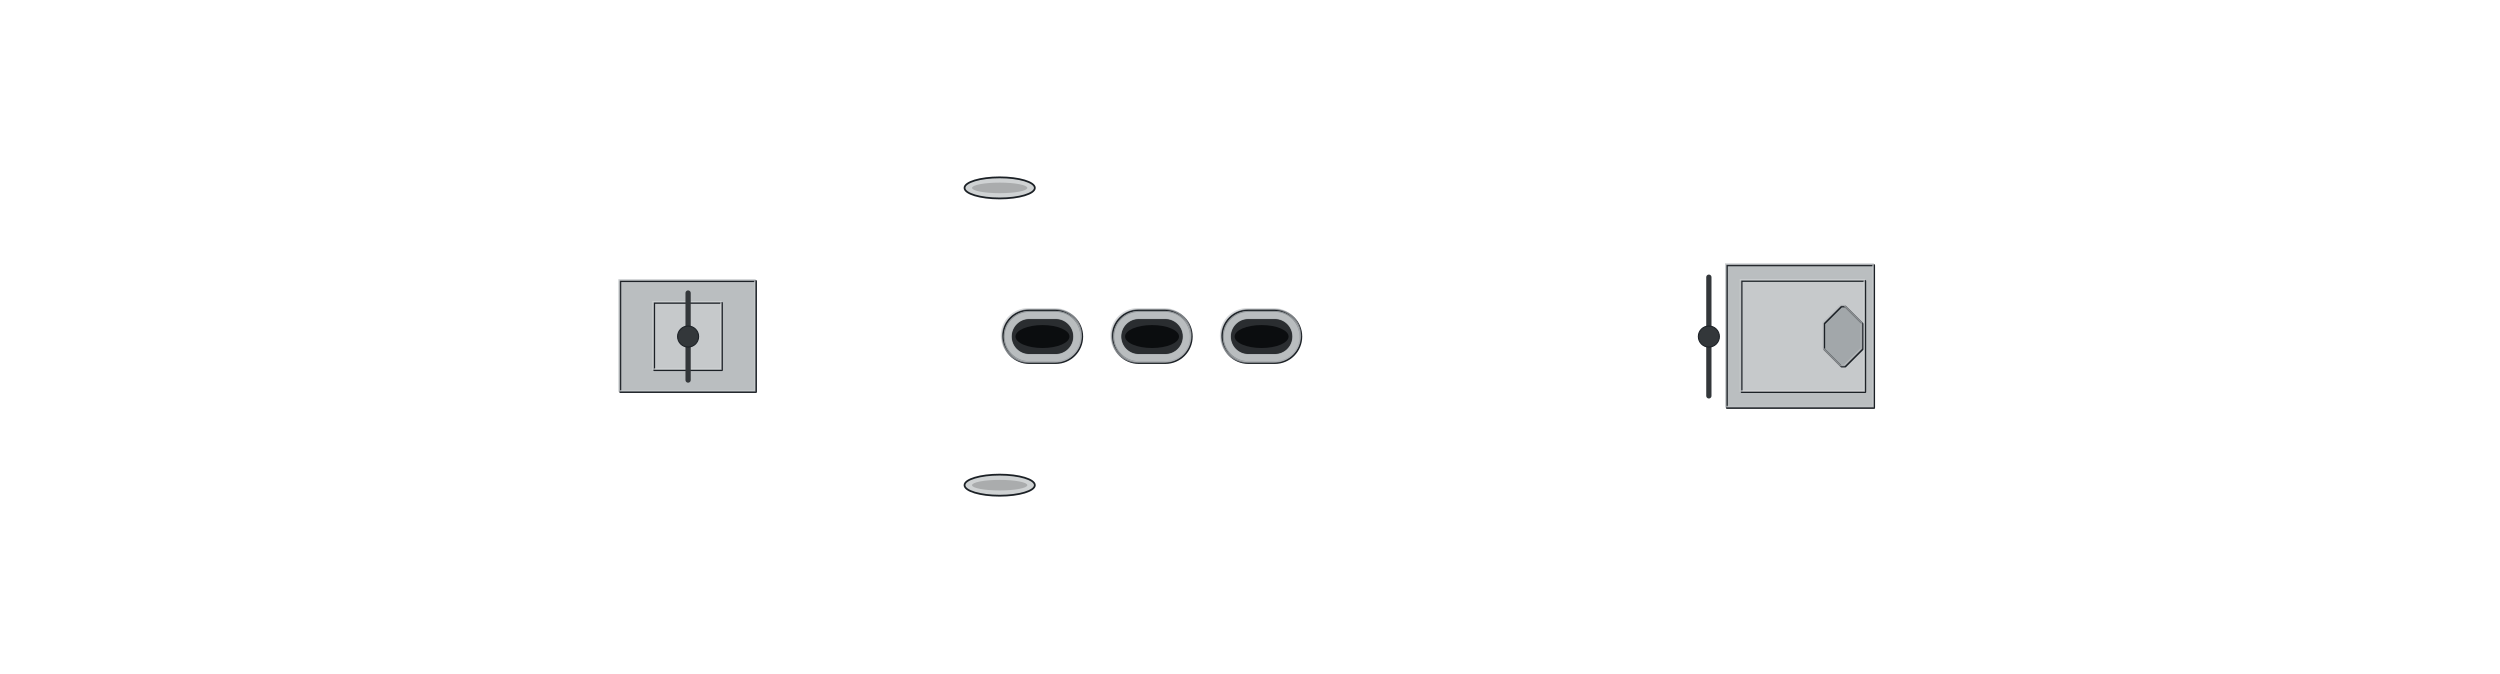
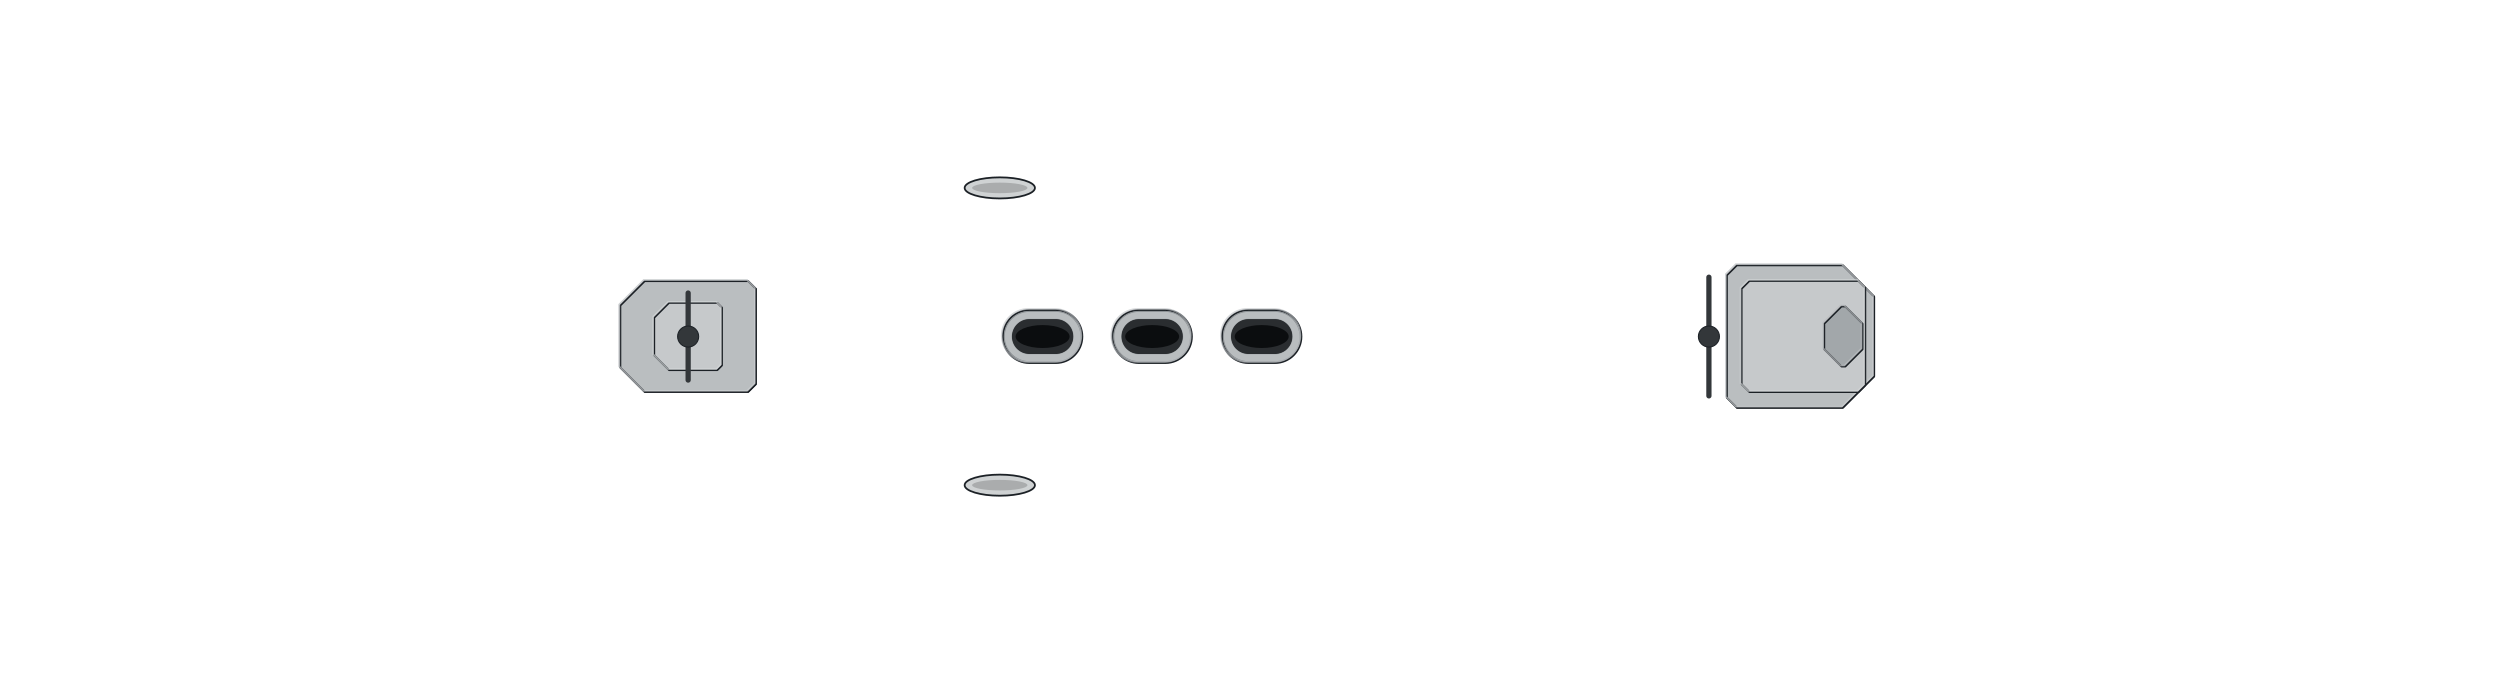
<svg xmlns="http://www.w3.org/2000/svg" width="1664" height="448" viewBox="-83.2 -22.4 166.4 44.8" shape-rendering="geometricPrecision">
  <defs>
    <clipPath id="hullclip">
      <path d="M-78,-1.316 L-77.994,-1.472 L-77.977,-1.627 L-77.949,-1.782 L-77.909,-1.937 L-77.858,-2.092 L-77.795,-2.247 L-77.721,-2.401 L-77.636,-2.556 L-77.539,-2.71 L-77.431,-2.864 L-77.312,-3.018 L-77.181,-3.171 L-77.04,-3.324 L-76.887,-3.477 L-76.722,-3.63 L-76.547,-3.782 L-76.36,-3.933 L-76.162,-4.085 L-75.953,-4.235 L-75.733,-4.386 L-75.502,-4.535 L-75.26,-4.685 L-75.007,-4.833 L-74.743,-4.982 L-74.468,-5.129 L-74.182,-5.276 L-73.886,-5.422 L-73.578,-5.568 L-73.26,-5.713 L-72.931,-5.857 L-72.592,-6 L-72.242,-6.143 L-71.881,-6.285 L-71.51,-6.425 L-71.128,-6.566 L-70.736,-6.705 L-70.334,-6.843 L-69.921,-6.981 L-69.499,-7.117 L-69.066,-7.253 L-68.623,-7.387 L-68.17,-7.521 L-67.707,-7.653 L-67.234,-7.785 L-66.751,-7.915 L-66.258,-8.044 L-65.756,-8.172 L-65.245,-8.299 L-64.723,-8.425 L-64.193,-8.55 L-63.653,-8.673 L-63.103,-8.795 L-62.545,-8.916 L-61.977,-9.036 L-61.4,-9.154 L-60.815,-9.271 L-60.22,-9.386 L-59.617,-9.501 L-59.005,-9.614 L-58.384,-9.725 L-57.755,-9.835 L-57.117,-9.944 L-56.471,-10.051 L-55.817,-10.156 L-55.154,-10.261 L-54.484,-10.363 L-53.805,-10.464 L-53.119,-10.564 L-52.425,-10.662 L-51.724,-10.758 L-51.014,-10.853 L-50.298,-10.946 L-49.574,-11.037 L-48.842,-11.127 L-48.104,-11.215 L-47.359,-11.301 L-46.606,-11.386 L-45.847,-11.469 L-45.081,-11.55 L-44.309,-11.629 L-43.53,-11.706 L-42.745,-11.782 L-41.954,-11.856 L-41.156,-11.928 L-40.352,-11.998 L-39.543,-12.066 L-38.728,-12.133 L-37.907,-12.197 L-37.08,-12.26 L-36.248,-12.32 L-35.411,-12.379 L-34.569,-12.435 L-33.722,-12.49 L-32.869,-12.542 L-32.012,-12.593 L-31.15,-12.642 L-30.284,-12.688 L-29.413,-12.732 L-28.538,-12.775 L-27.659,-12.815 L-26.776,-12.853 L-25.889,-12.889 L-24.998,-12.923 L-24.103,-12.955 L-23.205,-12.984 L-22.304,-13.012 L-21.399,-13.037 L-20.491,-13.06 L-19.58,-13.08 L-18.667,-13.099 L-17.75,-13.115 L-16.831,-13.129 L-15.91,-13.141 L-14.986,-13.15 L-14.06,-13.157 L-13.132,-13.162 L-12.202,-13.165 L-11.27,-13.165 L-10.337,-13.165 L-9.402,-13.165 L-8.466,-13.165 L-7.528,-13.165 L-6.589,-13.165 L-5.65,-13.165 L-4.71,-13.165 L-3.768,-13.165 L-2.827,-13.165 L-1.885,-13.165 L-0.942,-13.165 L-0,-13.165 L0.942,-13.165 L1.885,-13.165 L2.827,-13.165 L3.768,-13.165 L4.71,-13.165 L5.65,-13.165 L6.589,-13.165 L7.528,-13.165 L8.466,-13.165 L9.402,-13.165 L10.337,-13.165 L11.27,-13.165 L12.202,-13.165 L13.132,-13.165 L14.06,-13.165 L14.986,-13.165 L15.91,-13.165 L16.831,-13.165 L17.75,-13.165 L18.667,-13.165 L19.58,-13.165 L20.491,-13.165 L21.399,-13.165 L22.304,-13.143 L23.205,-13.11 L24.103,-13.071 L24.998,-13.027 L25.889,-12.978 L26.776,-12.923 L27.659,-12.863 L28.538,-12.798 L29.413,-12.727 L30.284,-12.652 L31.15,-12.571 L32.012,-12.486 L32.869,-12.395 L33.722,-12.3 L34.569,-12.199 L35.411,-12.095 L36.248,-11.985 L37.08,-11.871 L37.907,-11.753 L38.728,-11.63 L39.543,-11.503 L40.352,-11.373 L41.156,-11.238 L41.954,-11.099 L42.745,-10.957 L43.53,-10.812 L44.309,-10.663 L45.081,-10.511 L45.847,-10.355 L46.606,-10.197 L47.359,-10.036 L48.104,-9.872 L48.842,-9.706 L49.574,-9.537 L50.298,-9.366 L51.014,-9.193 L51.724,-9.019 L52.425,-8.842 L53.119,-8.664 L53.805,-8.484 L54.484,-8.303 L55.154,-8.121 L55.817,-7.938 L56.471,-7.754 L57.117,-7.569 L57.755,-7.384 L58.384,-7.198 L59.005,-7.012 L59.617,-6.826 L60.22,-6.64 L60.815,-6.454 L61.4,-6.268 L61.977,-6.083 L62.545,-5.898 L63.103,-5.715 L63.653,-5.532 L64.193,-5.35 L64.723,-5.169 L65.245,-4.989 L65.756,-4.811 L66.258,-4.635 L66.751,-4.46 L67.234,-4.287 L67.707,-4.116 L68.17,-3.947 L68.623,-3.78 L69.066,-3.615 L69.499,-3.453 L69.921,-3.293 L70.334,-3.136 L70.736,-2.982 L71.128,-2.83 L71.51,-2.682 L71.881,-2.537 L72.242,-2.394 L72.592,-2.255 L72.931,-2.12 L73.26,-1.988 L73.578,-1.859 L73.886,-1.735 L74.182,-1.614 L74.468,-1.496 L74.743,-1.383 L75.007,-1.274 L75.26,-1.168 L75.502,-1.067 L75.733,-0.97 L75.953,-0.878 L76.162,-0.79 L76.36,-0.706 L76.547,-0.626 L76.722,-0.552 L76.887,-0.481 L77.04,-0.416 L77.181,-0.355 L77.312,-0.298 L77.431,-0.247 L77.539,-0.2 L77.636,-0.158 L77.721,-0.121 L77.795,-0.089 L77.858,-0.062 L77.909,-0.04 L77.949,-0.022 L77.949,0.022 L77.909,0.04 L77.858,0.062 L77.795,0.089 L77.721,0.121 L77.636,0.158 L77.539,0.2 L77.431,0.247 L77.312,0.298 L77.181,0.355 L77.04,0.416 L76.887,0.481 L76.722,0.552 L76.547,0.626 L76.36,0.706 L76.162,0.79 L75.953,0.878 L75.733,0.97 L75.502,1.067 L75.26,1.168 L75.007,1.274 L74.743,1.383 L74.468,1.496 L74.182,1.614 L73.886,1.735 L73.578,1.859 L73.26,1.988 L72.931,2.12 L72.592,2.255 L72.242,2.394 L71.881,2.537 L71.51,2.682 L71.128,2.83 L70.736,2.982 L70.334,3.136 L69.921,3.293 L69.499,3.453 L69.066,3.615 L68.623,3.78 L68.17,3.947 L67.707,4.116 L67.234,4.287 L66.751,4.46 L66.258,4.635 L65.756,4.811 L65.245,4.989 L64.723,5.169 L64.193,5.35 L63.653,5.532 L63.103,5.715 L62.545,5.898 L61.977,6.083 L61.4,6.268 L60.815,6.454 L60.22,6.64 L59.617,6.826 L59.005,7.012 L58.384,7.198 L57.755,7.384 L57.117,7.569 L56.471,7.754 L55.817,7.938 L55.154,8.121 L54.484,8.303 L53.805,8.484 L53.119,8.664 L52.425,8.842 L51.724,9.019 L51.014,9.193 L50.298,9.366 L49.574,9.537 L48.842,9.706 L48.104,9.872 L47.359,10.036 L46.606,10.197 L45.847,10.355 L45.081,10.511 L44.309,10.663 L43.53,10.812 L42.745,10.957 L41.954,11.099 L41.156,11.238 L40.352,11.373 L39.543,11.503 L38.728,11.63 L37.907,11.753 L37.08,11.871 L36.248,11.985 L35.411,12.095 L34.569,12.199 L33.722,12.3 L32.869,12.395 L32.012,12.486 L31.15,12.571 L30.284,12.652 L29.413,12.727 L28.538,12.798 L27.659,12.863 L26.776,12.923 L25.889,12.978 L24.998,13.027 L24.103,13.071 L23.205,13.11 L22.304,13.143 L21.399,13.165 L20.491,13.165 L19.58,13.165 L18.667,13.165 L17.75,13.165 L16.831,13.165 L15.91,13.165 L14.986,13.165 L14.06,13.165 L13.132,13.165 L12.202,13.165 L11.27,13.165 L10.337,13.165 L9.402,13.165 L8.466,13.165 L7.528,13.165 L6.589,13.165 L5.65,13.165 L4.71,13.165 L3.768,13.165 L2.827,13.165 L1.885,13.165 L0.942,13.165 L-0,13.165 L-0.942,13.165 L-1.885,13.165 L-2.827,13.165 L-3.768,13.165 L-4.71,13.165 L-5.65,13.165 L-6.589,13.165 L-7.528,13.165 L-8.466,13.165 L-9.402,13.165 L-10.337,13.165 L-11.27,13.165 L-12.202,13.165 L-13.132,13.162 L-14.06,13.157 L-14.986,13.15 L-15.91,13.141 L-16.831,13.129 L-17.75,13.115 L-18.667,13.099 L-19.58,13.08 L-20.491,13.06 L-21.399,13.037 L-22.304,13.012 L-23.205,12.984 L-24.103,12.955 L-24.998,12.923 L-25.889,12.889 L-26.776,12.853 L-27.659,12.815 L-28.538,12.775 L-29.413,12.732 L-30.284,12.688 L-31.15,12.642 L-32.012,12.593 L-32.869,12.542 L-33.722,12.49 L-34.569,12.435 L-35.411,12.379 L-36.248,12.32 L-37.08,12.26 L-37.907,12.197 L-38.728,12.133 L-39.543,12.066 L-40.352,11.998 L-41.156,11.928 L-41.954,11.856 L-42.745,11.782 L-43.53,11.706 L-44.309,11.629 L-45.081,11.55 L-45.847,11.469 L-46.606,11.386 L-47.359,11.301 L-48.104,11.215 L-48.842,11.127 L-49.574,11.037 L-50.298,10.946 L-51.014,10.853 L-51.724,10.758 L-52.425,10.662 L-53.119,10.564 L-53.805,10.464 L-54.484,10.363 L-55.154,10.261 L-55.817,10.156 L-56.471,10.051 L-57.117,9.944 L-57.755,9.835 L-58.384,9.725 L-59.005,9.614 L-59.617,9.501 L-60.22,9.386 L-60.815,9.271 L-61.4,9.154 L-61.977,9.036 L-62.545,8.916 L-63.103,8.795 L-63.653,8.673 L-64.193,8.55 L-64.723,8.425 L-65.245,8.299 L-65.756,8.172 L-66.258,8.044 L-66.751,7.915 L-67.234,7.785 L-67.707,7.653 L-68.17,7.521 L-68.623,7.387 L-69.066,7.253 L-69.499,7.117 L-69.921,6.981 L-70.334,6.843 L-70.736,6.705 L-71.128,6.566 L-71.51,6.425 L-71.881,6.285 L-72.242,6.143 L-72.592,6 L-72.931,5.857 L-73.26,5.713 L-73.578,5.568 L-73.886,5.422 L-74.182,5.276 L-74.468,5.129 L-74.743,4.982 L-75.007,4.833 L-75.26,4.685 L-75.502,4.535 L-75.733,4.386 L-75.953,4.235 L-76.162,4.085 L-76.36,3.933 L-76.547,3.782 L-76.722,3.63 L-76.887,3.477 L-77.04,3.324 L-77.181,3.171 L-77.312,3.018 L-77.431,2.864 L-77.539,2.71 L-77.636,2.556 L-77.721,2.401 L-77.795,2.247 L-77.858,2.092 L-77.909,1.937 L-77.949,1.782 L-77.977,1.627 L-77.994,1.472 L-78,1.316 Z" />
    </clipPath>
    <clipPath id="deckclip">
      <path d="M-78,-0.766 L-77.994,-0.922 L-77.977,-1.077 L-77.949,-1.232 L-77.909,-1.387 L-77.858,-1.542 L-77.795,-1.697 L-77.721,-1.851 L-77.636,-2.006 L-77.539,-2.16 L-77.431,-2.314 L-77.312,-2.468 L-77.181,-2.621 L-77.04,-2.774 L-76.887,-2.927 L-76.722,-3.08 L-76.547,-3.232 L-76.36,-3.383 L-76.162,-3.535 L-75.953,-3.685 L-75.733,-3.836 L-75.502,-3.985 L-75.26,-4.135 L-75.007,-4.283 L-74.743,-4.432 L-74.468,-4.579 L-74.182,-4.726 L-73.886,-4.872 L-73.578,-5.018 L-73.26,-5.163 L-72.931,-5.307 L-72.592,-5.45 L-72.242,-5.593 L-71.881,-5.735 L-71.51,-5.875 L-71.128,-6.016 L-70.736,-6.155 L-70.334,-6.293 L-69.921,-6.431 L-69.499,-6.567 L-69.066,-6.703 L-68.623,-6.837 L-68.17,-6.971 L-67.707,-7.103 L-67.234,-7.235 L-66.751,-7.365 L-66.258,-7.494 L-65.756,-7.622 L-65.245,-7.749 L-64.723,-7.875 L-64.193,-8 L-63.653,-8.123 L-63.103,-8.245 L-62.545,-8.366 L-61.977,-8.486 L-61.4,-8.604 L-60.815,-8.721 L-60.22,-8.836 L-59.617,-8.951 L-59.005,-9.064 L-58.384,-9.175 L-57.755,-9.285 L-57.117,-9.394 L-56.471,-9.501 L-55.817,-9.606 L-55.154,-9.711 L-54.484,-9.813 L-53.805,-9.914 L-53.119,-10.014 L-52.425,-10.112 L-51.724,-10.208 L-51.014,-10.303 L-50.298,-10.396 L-49.574,-10.487 L-48.842,-10.577 L-48.104,-10.665 L-47.359,-10.751 L-46.606,-10.836 L-45.847,-10.919 L-45.081,-11 L-44.309,-11.079 L-43.53,-11.156 L-42.745,-11.232 L-41.954,-11.306 L-41.156,-11.378 L-40.352,-11.448 L-39.543,-11.516 L-38.728,-11.583 L-37.907,-11.647 L-37.08,-11.71 L-36.248,-11.77 L-35.411,-11.829 L-34.569,-11.885 L-33.722,-11.94 L-32.869,-11.992 L-32.012,-12.043 L-31.15,-12.092 L-30.284,-12.138 L-29.413,-12.182 L-28.538,-12.225 L-27.659,-12.265 L-26.776,-12.303 L-25.889,-12.339 L-24.998,-12.373 L-24.103,-12.405 L-23.205,-12.434 L-22.304,-12.462 L-21.399,-12.487 L-20.491,-12.51 L-19.58,-12.53 L-18.667,-12.549 L-17.75,-12.565 L-16.831,-12.579 L-15.91,-12.591 L-14.986,-12.6 L-14.06,-12.607 L-13.132,-12.612 L-12.202,-12.615 L-11.27,-12.615 L-10.337,-12.615 L-9.402,-12.615 L-8.466,-12.615 L-7.528,-12.615 L-6.589,-12.615 L-5.65,-12.615 L-4.71,-12.615 L-3.768,-12.615 L-2.827,-12.615 L-1.885,-12.615 L-0.942,-12.615 L-0,-12.615 L0.942,-12.615 L1.885,-12.615 L2.827,-12.615 L3.768,-12.615 L4.71,-12.615 L5.65,-12.615 L6.589,-12.615 L7.528,-12.615 L8.466,-12.615 L9.402,-12.615 L10.337,-12.615 L11.27,-12.615 L12.202,-12.615 L13.132,-12.615 L14.06,-12.615 L14.986,-12.615 L15.91,-12.615 L16.831,-12.615 L17.75,-12.615 L18.667,-12.615 L19.58,-12.615 L20.491,-12.615 L21.399,-12.615 L22.304,-12.593 L23.205,-12.56 L24.103,-12.521 L24.998,-12.477 L25.889,-12.428 L26.776,-12.373 L27.659,-12.313 L28.538,-12.248 L29.413,-12.177 L30.284,-12.102 L31.15,-12.021 L32.012,-11.936 L32.869,-11.845 L33.722,-11.75 L34.569,-11.649 L35.411,-11.545 L36.248,-11.435 L37.08,-11.321 L37.907,-11.203 L38.728,-11.08 L39.543,-10.953 L40.352,-10.823 L41.156,-10.688 L41.954,-10.549 L42.745,-10.407 L43.53,-10.262 L44.309,-10.113 L45.081,-9.961 L45.847,-9.805 L46.606,-9.647 L47.359,-9.486 L48.104,-9.322 L48.842,-9.156 L49.574,-8.987 L50.298,-8.816 L51.014,-8.643 L51.724,-8.469 L52.425,-8.292 L53.119,-8.114 L53.805,-7.934 L54.484,-7.753 L55.154,-7.571 L55.817,-7.388 L56.471,-7.204 L57.117,-7.019 L57.755,-6.834 L58.384,-6.648 L59.005,-6.462 L59.617,-6.276 L60.22,-6.09 L60.815,-5.904 L61.4,-5.718 L61.977,-5.533 L62.545,-5.348 L63.103,-5.165 L63.653,-4.982 L64.193,-4.8 L64.723,-4.619 L65.245,-4.439 L65.756,-4.261 L66.258,-4.085 L66.751,-3.91 L67.234,-3.737 L67.707,-3.566 L68.17,-3.397 L68.623,-3.23 L69.066,-3.065 L69.499,-2.903 L69.921,-2.743 L70.334,-2.586 L70.736,-2.432 L71.128,-2.28 L71.51,-2.132 L71.881,-1.987 L72.242,-1.844 L72.592,-1.705 L72.931,-1.57 L73.26,-1.438 L73.578,-1.309 L73.886,-1.185 L74.182,-1.064 L74.468,-0.946 L74.743,-0.833 L75.007,-0.724 L75.26,-0.618 L75.502,-0.517 L75.733,-0.42 L75.953,-0.328 L76.162,-0.24 L76.36,-0.156 L76.547,-0.076 L76.547,0.076 L76.36,0.156 L76.162,0.24 L75.953,0.328 L75.733,0.42 L75.502,0.517 L75.26,0.618 L75.007,0.724 L74.743,0.833 L74.468,0.946 L74.182,1.064 L73.886,1.185 L73.578,1.309 L73.26,1.438 L72.931,1.57 L72.592,1.705 L72.242,1.844 L71.881,1.987 L71.51,2.132 L71.128,2.28 L70.736,2.432 L70.334,2.586 L69.921,2.743 L69.499,2.903 L69.066,3.065 L68.623,3.23 L68.17,3.397 L67.707,3.566 L67.234,3.737 L66.751,3.91 L66.258,4.085 L65.756,4.261 L65.245,4.439 L64.723,4.619 L64.193,4.8 L63.653,4.982 L63.103,5.165 L62.545,5.348 L61.977,5.533 L61.4,5.718 L60.815,5.904 L60.22,6.09 L59.617,6.276 L59.005,6.462 L58.384,6.648 L57.755,6.834 L57.117,7.019 L56.471,7.204 L55.817,7.388 L55.154,7.571 L54.484,7.753 L53.805,7.934 L53.119,8.114 L52.425,8.292 L51.724,8.469 L51.014,8.643 L50.298,8.816 L49.574,8.987 L48.842,9.156 L48.104,9.322 L47.359,9.486 L46.606,9.647 L45.847,9.805 L45.081,9.961 L44.309,10.113 L43.53,10.262 L42.745,10.407 L41.954,10.549 L41.156,10.688 L40.352,10.823 L39.543,10.953 L38.728,11.08 L37.907,11.203 L37.08,11.321 L36.248,11.435 L35.411,11.545 L34.569,11.649 L33.722,11.75 L32.869,11.845 L32.012,11.936 L31.15,12.021 L30.284,12.102 L29.413,12.177 L28.538,12.248 L27.659,12.313 L26.776,12.373 L25.889,12.428 L24.998,12.477 L24.103,12.521 L23.205,12.56 L22.304,12.593 L21.399,12.615 L20.491,12.615 L19.58,12.615 L18.667,12.615 L17.75,12.615 L16.831,12.615 L15.91,12.615 L14.986,12.615 L14.06,12.615 L13.132,12.615 L12.202,12.615 L11.27,12.615 L10.337,12.615 L9.402,12.615 L8.466,12.615 L7.528,12.615 L6.589,12.615 L5.65,12.615 L4.71,12.615 L3.768,12.615 L2.827,12.615 L1.885,12.615 L0.942,12.615 L-0,12.615 L-0.942,12.615 L-1.885,12.615 L-2.827,12.615 L-3.768,12.615 L-4.71,12.615 L-5.65,12.615 L-6.589,12.615 L-7.528,12.615 L-8.466,12.615 L-9.402,12.615 L-10.337,12.615 L-11.27,12.615 L-12.202,12.615 L-13.132,12.612 L-14.06,12.607 L-14.986,12.6 L-15.91,12.591 L-16.831,12.579 L-17.75,12.565 L-18.667,12.549 L-19.58,12.53 L-20.491,12.51 L-21.399,12.487 L-22.304,12.462 L-23.205,12.434 L-24.103,12.405 L-24.998,12.373 L-25.889,12.339 L-26.776,12.303 L-27.659,12.265 L-28.538,12.225 L-29.413,12.182 L-30.284,12.138 L-31.15,12.092 L-32.012,12.043 L-32.869,11.992 L-33.722,11.94 L-34.569,11.885 L-35.411,11.829 L-36.248,11.77 L-37.08,11.71 L-37.907,11.647 L-38.728,11.583 L-39.543,11.516 L-40.352,11.448 L-41.156,11.378 L-41.954,11.306 L-42.745,11.232 L-43.53,11.156 L-44.309,11.079 L-45.081,11 L-45.847,10.919 L-46.606,10.836 L-47.359,10.751 L-48.104,10.665 L-48.842,10.577 L-49.574,10.487 L-50.298,10.396 L-51.014,10.303 L-51.724,10.208 L-52.425,10.112 L-53.119,10.014 L-53.805,9.914 L-54.484,9.813 L-55.154,9.711 L-55.817,9.606 L-56.471,9.501 L-57.117,9.394 L-57.755,9.285 L-58.384,9.175 L-59.005,9.064 L-59.617,8.951 L-60.22,8.836 L-60.815,8.721 L-61.4,8.604 L-61.977,8.486 L-62.545,8.366 L-63.103,8.245 L-63.653,8.123 L-64.193,8 L-64.723,7.875 L-65.245,7.749 L-65.756,7.622 L-66.258,7.494 L-66.751,7.365 L-67.234,7.235 L-67.707,7.103 L-68.17,6.971 L-68.623,6.837 L-69.066,6.703 L-69.499,6.567 L-69.921,6.431 L-70.334,6.293 L-70.736,6.155 L-71.128,6.016 L-71.51,5.875 L-71.881,5.735 L-72.242,5.593 L-72.592,5.45 L-72.931,5.307 L-73.26,5.163 L-73.578,5.018 L-73.886,4.872 L-74.182,4.726 L-74.468,4.579 L-74.743,4.432 L-75.007,4.283 L-75.26,4.135 L-75.502,3.985 L-75.733,3.836 L-75.953,3.685 L-76.162,3.535 L-76.36,3.383 L-76.547,3.232 L-76.722,3.08 L-76.887,2.927 L-77.04,2.774 L-77.181,2.621 L-77.312,2.468 L-77.431,2.314 L-77.539,2.16 L-77.636,2.006 L-77.721,1.851 L-77.795,1.697 L-77.858,1.542 L-77.909,1.387 L-77.949,1.232 L-77.977,1.077 L-77.994,0.922 L-78,0.766 Z" />
    </clipPath>
  </defs>
-   <path d="M41.542,4.739 L31.742,4.739 L31.742,-4.739 L41.542,-4.739 Z" fill="#aeb3b5" stroke="#1c2126" stroke-width="0.12" stroke-linejoin="round" />
-   <path d="M41.542,4.739 L31.742,4.739 L31.742,-4.739 L41.542,-4.739 Z" fill="none" stroke="#c2c6c8" stroke-width="0.108" transform="translate(-0.072,-0.072)" stroke-opacity="0.7" />
-   <path d="M41.542,4.739 L31.742,4.739 L31.742,-4.739 L41.542,-4.739 Z" fill="#babec0" stroke="#1c2126" stroke-width="0.12" stroke-linejoin="round" />
-   <path d="M41.542,4.739 L31.742,4.739 L31.742,-4.739 L41.542,-4.739 Z" fill="none" stroke="#cbced0" stroke-width="0.108" transform="translate(-0.072,-0.072)" stroke-opacity="0.7" />
-   <path d="M40.954,3.697 L32.722,3.697 L32.722,-3.697 L40.954,-3.697 Z" fill="#c6c9cb" stroke="#1c2126" stroke-width="0.12" stroke-linejoin="round" />
-   <path d="M40.954,3.697 L32.722,3.697 L32.722,-3.697 L40.954,-3.697 Z" fill="none" stroke="#d4d6d8" stroke-width="0.108" transform="translate(-0.072,-0.072)" stroke-opacity="0.7" />
-   <path d="M-32.89,3.686 L-41.91,3.686 L-41.91,-3.686 L-32.89,-3.686 Z" fill="#aeb3b5" stroke="#1c2126" stroke-width="0.12" stroke-linejoin="round" />
-   <path d="M-32.89,3.686 L-41.91,3.686 L-41.91,-3.686 L-32.89,-3.686 Z" fill="none" stroke="#c2c6c8" stroke-width="0.108" transform="translate(-0.072,-0.072)" stroke-opacity="0.7" />
-   <path d="M-41.91,3.686 L-41.91,-3.686 L-32.89,-3.686 L-32.89,3.686 Z" fill="#babec0" stroke="#1c2126" stroke-width="0.12" stroke-linejoin="round" />
-   <path d="M-41.91,3.686 L-41.91,-3.686 L-32.89,-3.686 L-32.89,3.686 Z" fill="none" stroke="#cbced0" stroke-width="0.108" transform="translate(-0.072,-0.072)" stroke-opacity="0.7" />
-   <path d="M-35.145,2.238 L-39.655,2.238 L-39.655,-2.238 L-35.145,-2.238 Z" fill="#c6c9cb" stroke="#1c2126" stroke-width="0.12" stroke-linejoin="round" />
-   <path d="M-35.145,2.238 L-39.655,2.238 L-39.655,-2.238 L-35.145,-2.238 Z" fill="none" stroke="#d4d6d8" stroke-width="0.108" transform="translate(-0.072,-0.072)" stroke-opacity="0.7" />
-   <path d="M39.37,-2 L39.624,-2 L40.772,-0.853 L40.772,0.853 L39.624,2 L39.37,2 L38.222,0.853 L38.222,-0.853 Z" fill="#a2a7aa" stroke="#1c2126" stroke-width="0.12" stroke-linejoin="round" />
-   <path d="M39.37,-2 L39.624,-2 L40.772,-0.853 L40.772,0.853 L39.624,2 L39.37,2 L38.222,0.853 L38.222,-0.853 Z" fill="none" stroke="#b9bdbf" stroke-width="0.108" transform="translate(-0.072,-0.072)" stroke-opacity="0.7" />
-   <ellipse cx="-16.661" cy="9.893" rx="2.34" ry="0.702" fill="#cfd2d3" stroke="#1c2126" stroke-width="0.12" stroke-linejoin="round" />
-   <ellipse cx="-16.661" cy="9.893" rx="1.84" ry="0.352" fill="#aaacad" />
-   <ellipse cx="-16.661" cy="-9.893" rx="2.34" ry="0.702" fill="#cfd2d3" stroke="#1c2126" stroke-width="0.12" stroke-linejoin="round" />
-   <ellipse cx="-16.661" cy="-9.893" rx="1.84" ry="0.352" fill="#aaacad" />
-   <path d="M-0.11,-1.764 L1.654,-1.764 A1.764,1.764 0 0 1 3.417,0 L3.417,0 A1.764,1.764 0 0 1 1.654,1.764 L-0.11,1.764 A1.764,1.764 0 0 1 -1.874,0 L-1.874,0 A1.764,1.764 0 0 1 -0.11,-1.764 Z" fill="#a2a7aa" stroke="#1c2126" stroke-width="0.12" stroke-linejoin="round" />
-   <path d="M-0.11,-1.164 L1.654,-1.164 A1.164,1.164 0 0 1 2.817,0 L2.817,0 A1.164,1.164 0 0 1 1.654,1.164 L-0.11,1.164 A1.164,1.164 0 0 1 -1.274,0 L-1.274,0 A1.164,1.164 0 0 1 -0.11,-1.164 Z" fill="#2a2d30" />
-   <path d="M-0.11,-1.564 L1.654,-1.564 A1.564,1.564 0 0 1 3.217,0 L3.217,0 A1.564,1.564 0 0 1 1.654,1.564 L-0.11,1.564 A1.564,1.564 0 0 1 -1.674,0 L-1.674,0 A1.564,1.564 0 0 1 -0.11,-1.564 Z" fill="none" stroke="#868b8e" stroke-width="0.25" />
-   <ellipse cx="0.772" cy="0" rx="1.796" ry="0.764" fill="#0b0d0f" />
-   <path d="M-0.11,-1.414 L1.654,-1.414 A1.414,1.414 0 0 1 3.067,0 L3.067,0 A1.414,1.414 0 0 1 1.654,1.414 L-0.11,1.414 A1.414,1.414 0 0 1 -1.524,0 L-1.524,0 A1.414,1.414 0 0 1 -0.11,-1.414 Z" fill="none" stroke="#b9bdbf" stroke-width="0.45" />
-   <path d="M-0.11,-1.764 L1.654,-1.764 A1.764,1.764 0 0 1 3.417,0 L3.417,0 A1.764,1.764 0 0 1 1.654,1.764 L-0.11,1.764 A1.764,1.764 0 0 1 -1.874,0 L-1.874,0 A1.764,1.764 0 0 1 -0.11,-1.764 Z" fill="none" stroke="#bec1c4" stroke-width="0.12" transform="translate(-0.072,-0.072)" stroke-opacity="0.6" />
-   <path d="M-7.402,-1.764 L-5.638,-1.764 A1.764,1.764 0 0 1 -3.874,0 L-3.874,0 A1.764,1.764 0 0 1 -5.638,1.764 L-7.402,1.764 A1.764,1.764 0 0 1 -9.166,0 L-9.166,0 A1.764,1.764 0 0 1 -7.402,-1.764 Z" fill="#a2a7aa" stroke="#1c2126" stroke-width="0.12" stroke-linejoin="round" />
-   <path d="M-7.402,-1.164 L-5.638,-1.164 A1.164,1.164 0 0 1 -4.474,0 L-4.474,0 A1.164,1.164 0 0 1 -5.638,1.164 L-7.402,1.164 A1.164,1.164 0 0 1 -8.566,0 L-8.566,0 A1.164,1.164 0 0 1 -7.402,-1.164 Z" fill="#2a2d30" />
-   <path d="M-7.402,-1.564 L-5.638,-1.564 A1.564,1.564 0 0 1 -4.074,0 L-4.074,0 A1.564,1.564 0 0 1 -5.638,1.564 L-7.402,1.564 A1.564,1.564 0 0 1 -8.966,0 L-8.966,0 A1.564,1.564 0 0 1 -7.402,-1.564 Z" fill="none" stroke="#868b8e" stroke-width="0.25" />
-   <ellipse cx="-6.52" cy="0" rx="1.796" ry="0.764" fill="#0b0d0f" />
-   <path d="M-7.402,-1.414 L-5.638,-1.414 A1.414,1.414 0 0 1 -4.224,0 L-4.224,0 A1.414,1.414 0 0 1 -5.638,1.414 L-7.402,1.414 A1.414,1.414 0 0 1 -8.816,0 L-8.816,0 A1.414,1.414 0 0 1 -7.402,-1.414 Z" fill="none" stroke="#b9bdbf" stroke-width="0.45" />
-   <path d="M-7.402,-1.764 L-5.638,-1.764 A1.764,1.764 0 0 1 -3.874,0 L-3.874,0 A1.764,1.764 0 0 1 -5.638,1.764 L-7.402,1.764 A1.764,1.764 0 0 1 -9.166,0 L-9.166,0 A1.764,1.764 0 0 1 -7.402,-1.764 Z" fill="none" stroke="#bec1c4" stroke-width="0.12" transform="translate(-0.072,-0.072)" stroke-opacity="0.6" />
-   <path d="M-14.694,-1.764 L-12.93,-1.764 A1.764,1.764 0 0 1 -11.166,0 L-11.166,0 A1.764,1.764 0 0 1 -12.93,1.764 L-14.694,1.764 A1.764,1.764 0 0 1 -16.458,0 L-16.458,0 A1.764,1.764 0 0 1 -14.694,-1.764 Z" fill="#a2a7aa" stroke="#1c2126" stroke-width="0.12" stroke-linejoin="round" />
-   <path d="M-14.694,-1.164 L-12.93,-1.164 A1.164,1.164 0 0 1 -11.766,0 L-11.766,0 A1.164,1.164 0 0 1 -12.93,1.164 L-14.694,1.164 A1.164,1.164 0 0 1 -15.858,0 L-15.858,0 A1.164,1.164 0 0 1 -14.694,-1.164 Z" fill="#2a2d30" />
-   <path d="M-14.694,-1.564 L-12.93,-1.564 A1.564,1.564 0 0 1 -11.366,0 L-11.366,0 A1.564,1.564 0 0 1 -12.93,1.564 L-14.694,1.564 A1.564,1.564 0 0 1 -16.258,0 L-16.258,0 A1.564,1.564 0 0 1 -14.694,-1.564 Z" fill="none" stroke="#868b8e" stroke-width="0.25" />
-   <ellipse cx="-13.812" cy="0" rx="1.796" ry="0.764" fill="#0b0d0f" />
-   <path d="M-14.694,-1.414 L-12.93,-1.414 A1.414,1.414 0 0 1 -11.516,0 L-11.516,0 A1.414,1.414 0 0 1 -12.93,1.414 L-14.694,1.414 A1.414,1.414 0 0 1 -16.108,0 L-16.108,0 A1.414,1.414 0 0 1 -14.694,-1.414 Z" fill="none" stroke="#b9bdbf" stroke-width="0.45" />
-   <path d="M-14.694,-1.764 L-12.93,-1.764 A1.764,1.764 0 0 1 -11.166,0 L-11.166,0 A1.764,1.764 0 0 1 -12.93,1.764 L-14.694,1.764 A1.764,1.764 0 0 1 -16.458,0 L-16.458,0 A1.764,1.764 0 0 1 -14.694,-1.764 Z" fill="none" stroke="#bec1c4" stroke-width="0.12" transform="translate(-0.072,-0.072)" stroke-opacity="0.6" />
-   <line x1="30.542" y1="-3.949" x2="30.542" y2="3.949" stroke="#33373a" stroke-width="0.35" stroke-linecap="round" />
-   <circle cx="30.542" cy="0" r="0.7" fill="#33373a" stroke="#1c2126" stroke-width="0.072" stroke-linejoin="round" />
-   <line x1="-37.4" y1="-2.896" x2="-37.4" y2="2.896" stroke="#33373a" stroke-width="0.35" stroke-linecap="round" />
-   <circle cx="-37.4" cy="0" r="0.7" fill="#33373a" stroke="#1c2126" stroke-width="0.072" stroke-linejoin="round" />
+   <path d="M41.545,2.654 L39.46,4.739 L32.408,4.739 L31.745,4.076 L31.745,-4.076 L32.408,-4.739 L39.46,-4.739 L41.545,-2.654 Z" fill="#aeb3b5" stroke="#1c2126" stroke-width="0.12" stroke-linejoin="round" />
+   <path d="M41.545,2.654 L39.46,4.739 L32.408,4.739 L31.745,4.076 L31.745,-4.076 L32.408,-4.739 L39.46,-4.739 L41.545,-2.654 Z" fill="none" stroke="#c2c6c8" stroke-width="0.108" transform="translate(-0.072,-0.072)" stroke-opacity="0.7" />
+   <path d="M41.545,2.654 L39.46,4.739 L32.408,4.739 L31.745,4.076 L31.745,-4.076 L32.408,-4.739 L39.46,-4.739 L41.545,-2.654 Z" fill="#babec0" stroke="#1c2126" stroke-width="0.12" stroke-linejoin="round" />
+   <path d="M41.545,2.654 L39.46,4.739 L32.408,4.739 L31.745,4.076 L31.745,-4.076 L32.408,-4.739 L39.46,-4.739 L41.545,-2.654 Z" fill="none" stroke="#cbced0" stroke-width="0.108" transform="translate(-0.072,-0.072)" stroke-opacity="0.7" />
+   <path d="M40.502,3.697 L33.242,3.697 L32.725,3.179 L32.725,-3.179 L33.242,-3.697 L40.502,-3.697 L40.957,-3.242 L40.957,3.242 Z" fill="#c6c9cb" stroke="#1c2126" stroke-width="0.12" stroke-linejoin="round" />
+   <path d="M40.502,3.697 L33.242,3.697 L32.725,3.179 L32.725,-3.179 L33.242,-3.697 L40.502,-3.697 L40.957,-3.242 L40.957,3.242 Z" fill="none" stroke="#d4d6d8" stroke-width="0.108" transform="translate(-0.072,-0.072)" stroke-opacity="0.7" />
+   <path d="M-32.887,3.17 L-33.403,3.686 L-40.285,3.686 L-41.907,2.064 L-41.907,-2.064 L-40.285,-3.686 L-33.403,-3.686 L-32.887,-3.17 Z" fill="#aeb3b5" stroke="#1c2126" stroke-width="0.12" stroke-linejoin="round" />
+   <path d="M-32.887,3.17 L-33.403,3.686 L-40.285,3.686 L-41.907,2.064 L-41.907,-2.064 L-40.285,-3.686 L-33.403,-3.686 L-32.887,-3.17 Z" fill="none" stroke="#c2c6c8" stroke-width="0.108" transform="translate(-0.072,-0.072)" stroke-opacity="0.7" />
+   <path d="M-32.887,-3.17 L-32.887,3.17 L-33.403,3.686 L-40.285,3.686 L-41.907,2.064 L-41.907,-2.064 L-40.285,-3.686 L-33.403,-3.686 Z" fill="#babec0" stroke="#1c2126" stroke-width="0.12" stroke-linejoin="round" />
+   <path d="M-32.887,-3.17 L-32.887,3.17 L-33.403,3.686 L-40.285,3.686 L-41.907,2.064 L-41.907,-2.064 L-40.285,-3.686 L-33.403,-3.686 Z" fill="none" stroke="#cbced0" stroke-width="0.108" transform="translate(-0.072,-0.072)" stroke-opacity="0.7" />
+   <path d="M-35.142,1.925 L-35.455,2.238 L-38.667,2.238 L-39.652,1.253 L-39.652,-1.253 L-38.667,-2.238 L-35.455,-2.238 L-35.142,-1.925 Z" fill="#c6c9cb" stroke="#1c2126" stroke-width="0.12" stroke-linejoin="round" />
+   <path d="M-35.142,1.925 L-35.455,2.238 L-38.667,2.238 L-39.652,1.253 L-39.652,-1.253 L-38.667,-2.238 L-35.455,-2.238 L-35.142,-1.925 Z" fill="none" stroke="#d4d6d8" stroke-width="0.108" transform="translate(-0.072,-0.072)" stroke-opacity="0.7" />
+   <path d="M39.373,-2 L39.627,-2 L40.775,-0.853 L40.775,0.853 L39.627,2 L39.373,2 L38.225,0.853 L38.225,-0.853 Z" fill="#a2a7aa" stroke="#1c2126" stroke-width="0.12" stroke-linejoin="round" />
+   <path d="M39.373,-2 L39.627,-2 L40.775,-0.853 L40.775,0.853 L39.627,2 L39.373,2 L38.225,0.853 L38.225,-0.853 Z" fill="none" stroke="#b9bdbf" stroke-width="0.108" transform="translate(-0.072,-0.072)" stroke-opacity="0.7" />
+   <ellipse cx="-16.654" cy="9.893" rx="2.34" ry="0.702" fill="#cfd2d3" stroke="#1c2126" stroke-width="0.12" stroke-linejoin="round" />
+   <ellipse cx="-16.654" cy="9.893" rx="1.84" ry="0.352" fill="#aaacad" />
+   <ellipse cx="-16.654" cy="-9.893" rx="2.34" ry="0.702" fill="#cfd2d3" stroke="#1c2126" stroke-width="0.12" stroke-linejoin="round" />
+   <ellipse cx="-16.654" cy="-9.893" rx="1.84" ry="0.352" fill="#aaacad" />
+   <path d="M-0.103,-1.764 L1.66,-1.764 A1.764,1.764 0 0 1 3.424,0 L3.424,0 A1.764,1.764 0 0 1 1.66,1.764 L-0.103,1.764 A1.764,1.764 0 0 1 -1.867,0 L-1.867,0 A1.764,1.764 0 0 1 -0.103,-1.764 Z" fill="#a2a7aa" stroke="#1c2126" stroke-width="0.12" stroke-linejoin="round" />
+   <path d="M-0.103,-1.164 L1.66,-1.164 A1.164,1.164 0 0 1 2.824,0 L2.824,0 A1.164,1.164 0 0 1 1.66,1.164 L-0.103,1.164 A1.164,1.164 0 0 1 -1.267,0 L-1.267,0 A1.164,1.164 0 0 1 -0.103,-1.164 Z" fill="#2a2d30" />
+   <path d="M-0.103,-1.564 L1.66,-1.564 A1.564,1.564 0 0 1 3.224,0 L3.224,0 A1.564,1.564 0 0 1 1.66,1.564 L-0.103,1.564 A1.564,1.564 0 0 1 -1.667,0 L-1.667,0 A1.564,1.564 0 0 1 -0.103,-1.564 Z" fill="none" stroke="#868b8e" stroke-width="0.25" />
+   <ellipse cx="0.779" cy="0" rx="1.796" ry="0.764" fill="#0b0d0f" />
+   <path d="M-0.103,-1.414 L1.66,-1.414 A1.414,1.414 0 0 1 3.074,0 L3.074,0 A1.414,1.414 0 0 1 1.66,1.414 L-0.103,1.414 A1.414,1.414 0 0 1 -1.517,0 L-1.517,0 A1.414,1.414 0 0 1 -0.103,-1.414 Z" fill="none" stroke="#b9bdbf" stroke-width="0.45" />
+   <path d="M-0.103,-1.764 L1.66,-1.764 A1.764,1.764 0 0 1 3.424,0 L3.424,0 A1.764,1.764 0 0 1 1.66,1.764 L-0.103,1.764 A1.764,1.764 0 0 1 -1.867,0 L-1.867,0 A1.764,1.764 0 0 1 -0.103,-1.764 Z" fill="none" stroke="#bec1c4" stroke-width="0.12" transform="translate(-0.072,-0.072)" stroke-opacity="0.6" />
+   <path d="M-7.394,-1.764 L-5.631,-1.764 A1.764,1.764 0 0 1 -3.867,0 L-3.867,0 A1.764,1.764 0 0 1 -5.631,1.764 L-7.394,1.764 A1.764,1.764 0 0 1 -9.158,0 L-9.158,0 A1.764,1.764 0 0 1 -7.394,-1.764 Z" fill="#a2a7aa" stroke="#1c2126" stroke-width="0.12" stroke-linejoin="round" />
+   <path d="M-7.394,-1.164 L-5.631,-1.164 A1.164,1.164 0 0 1 -4.467,0 L-4.467,0 A1.164,1.164 0 0 1 -5.631,1.164 L-7.394,1.164 A1.164,1.164 0 0 1 -8.558,0 L-8.558,0 A1.164,1.164 0 0 1 -7.394,-1.164 Z" fill="#2a2d30" />
+   <path d="M-7.394,-1.564 L-5.631,-1.564 A1.564,1.564 0 0 1 -4.067,0 L-4.067,0 A1.564,1.564 0 0 1 -5.631,1.564 L-7.394,1.564 A1.564,1.564 0 0 1 -8.958,0 L-8.958,0 A1.564,1.564 0 0 1 -7.394,-1.564 Z" fill="none" stroke="#868b8e" stroke-width="0.25" />
+   <ellipse cx="-6.513" cy="0" rx="1.796" ry="0.764" fill="#0b0d0f" />
+   <path d="M-7.394,-1.414 L-5.631,-1.414 A1.414,1.414 0 0 1 -4.217,0 L-4.217,0 A1.414,1.414 0 0 1 -5.631,1.414 L-7.394,1.414 A1.414,1.414 0 0 1 -8.808,0 L-8.808,0 A1.414,1.414 0 0 1 -7.394,-1.414 Z" fill="none" stroke="#b9bdbf" stroke-width="0.45" />
+   <path d="M-7.394,-1.764 L-5.631,-1.764 A1.764,1.764 0 0 1 -3.867,0 L-3.867,0 A1.764,1.764 0 0 1 -5.631,1.764 L-7.394,1.764 A1.764,1.764 0 0 1 -9.158,0 L-9.158,0 A1.764,1.764 0 0 1 -7.394,-1.764 Z" fill="none" stroke="#bec1c4" stroke-width="0.12" transform="translate(-0.072,-0.072)" stroke-opacity="0.6" />
+   <path d="M-14.685,-1.764 L-12.922,-1.764 A1.764,1.764 0 0 1 -11.158,0 L-11.158,0 A1.764,1.764 0 0 1 -12.922,1.764 L-14.685,1.764 A1.764,1.764 0 0 1 -16.449,0 L-16.449,0 A1.764,1.764 0 0 1 -14.685,-1.764 Z" fill="#a2a7aa" stroke="#1c2126" stroke-width="0.12" stroke-linejoin="round" />
+   <path d="M-14.685,-1.164 L-12.922,-1.164 A1.164,1.164 0 0 1 -11.758,0 L-11.758,0 A1.164,1.164 0 0 1 -12.922,1.164 L-14.685,1.164 A1.164,1.164 0 0 1 -15.849,0 L-15.849,0 A1.164,1.164 0 0 1 -14.685,-1.164 Z" fill="#2a2d30" />
+   <path d="M-14.685,-1.564 L-12.922,-1.564 A1.564,1.564 0 0 1 -11.358,0 L-11.358,0 A1.564,1.564 0 0 1 -12.922,1.564 L-14.685,1.564 A1.564,1.564 0 0 1 -16.249,0 L-16.249,0 A1.564,1.564 0 0 1 -14.685,-1.564 Z" fill="none" stroke="#868b8e" stroke-width="0.25" />
+   <ellipse cx="-13.804" cy="0" rx="1.796" ry="0.764" fill="#0b0d0f" />
+   <path d="M-14.685,-1.414 L-12.922,-1.414 A1.414,1.414 0 0 1 -11.508,0 L-11.508,0 A1.414,1.414 0 0 1 -12.922,1.414 L-14.685,1.414 A1.414,1.414 0 0 1 -16.099,0 L-16.099,0 A1.414,1.414 0 0 1 -14.685,-1.414 Z" fill="none" stroke="#b9bdbf" stroke-width="0.45" />
+   <path d="M-14.685,-1.764 L-12.922,-1.764 A1.764,1.764 0 0 1 -11.158,0 L-11.158,0 A1.764,1.764 0 0 1 -12.922,1.764 L-14.685,1.764 A1.764,1.764 0 0 1 -16.449,0 L-16.449,0 A1.764,1.764 0 0 1 -14.685,-1.764 Z" fill="none" stroke="#bec1c4" stroke-width="0.12" transform="translate(-0.072,-0.072)" stroke-opacity="0.6" />
+   <line x1="30.545" y1="-3.949" x2="30.545" y2="3.949" stroke="#33373a" stroke-width="0.35" stroke-linecap="round" />
+   <circle cx="30.545" cy="0" r="0.7" fill="#33373a" stroke="#1c2126" stroke-width="0.072" stroke-linejoin="round" />
+   <line x1="-37.397" y1="-2.896" x2="-37.397" y2="2.896" stroke="#33373a" stroke-width="0.35" stroke-linecap="round" />
+   <circle cx="-37.397" cy="0" r="0.7" fill="#33373a" stroke="#1c2126" stroke-width="0.072" stroke-linejoin="round" />
</svg>
